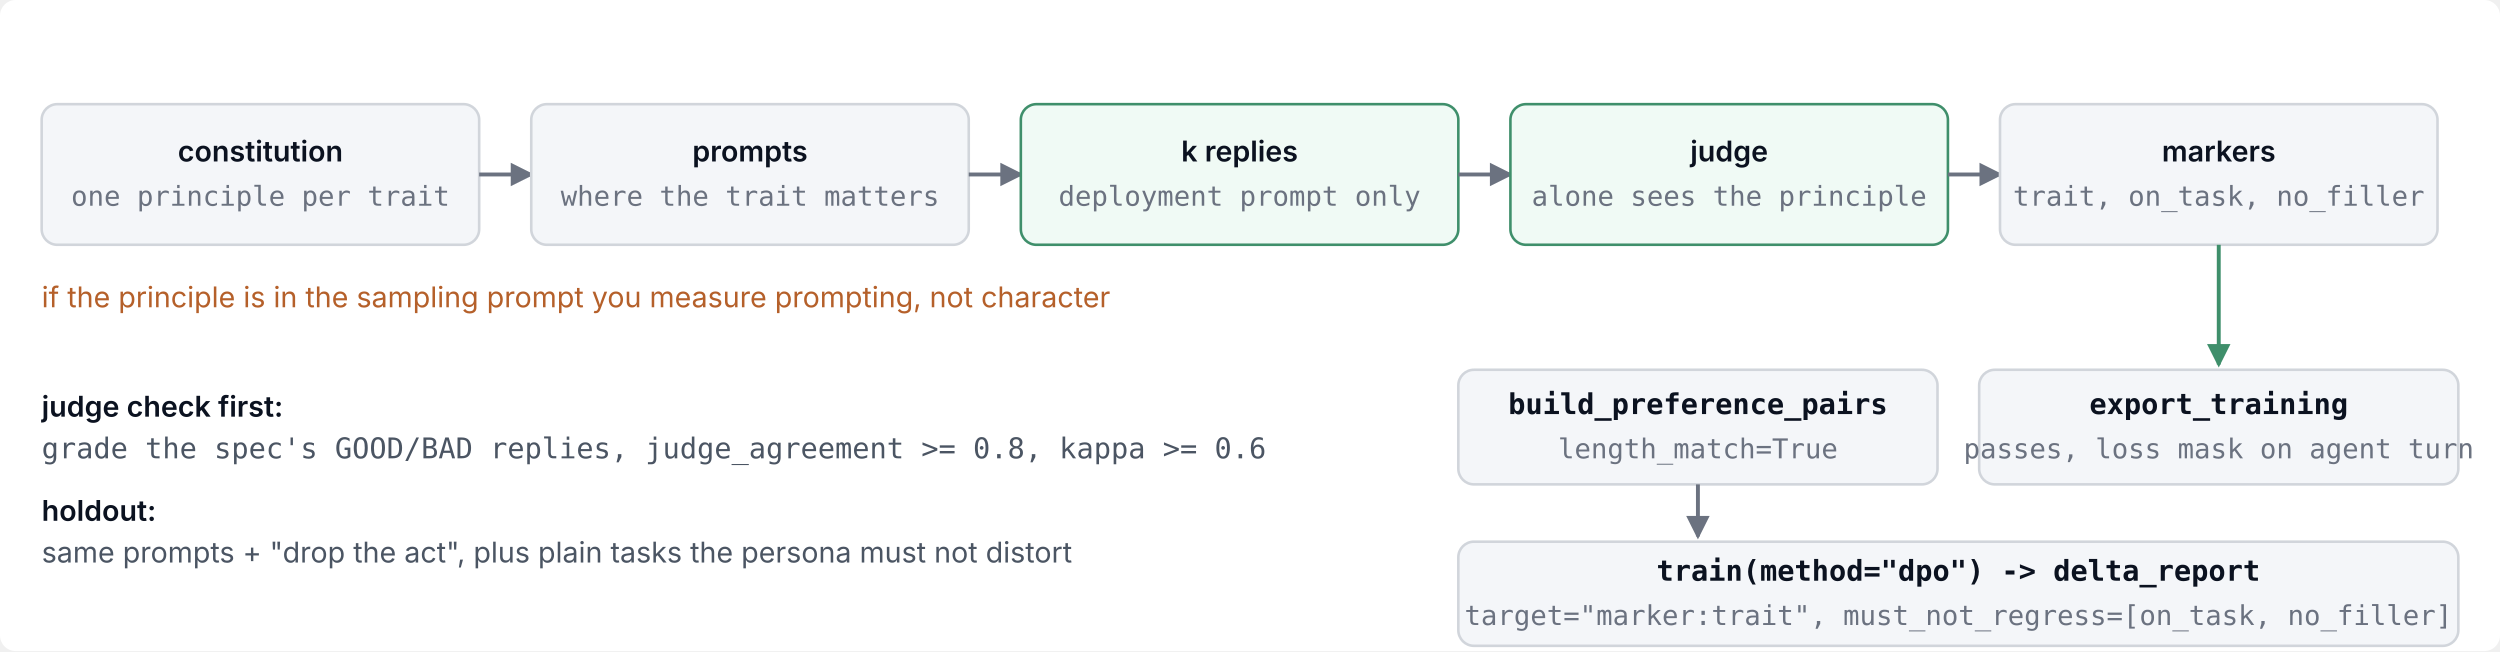
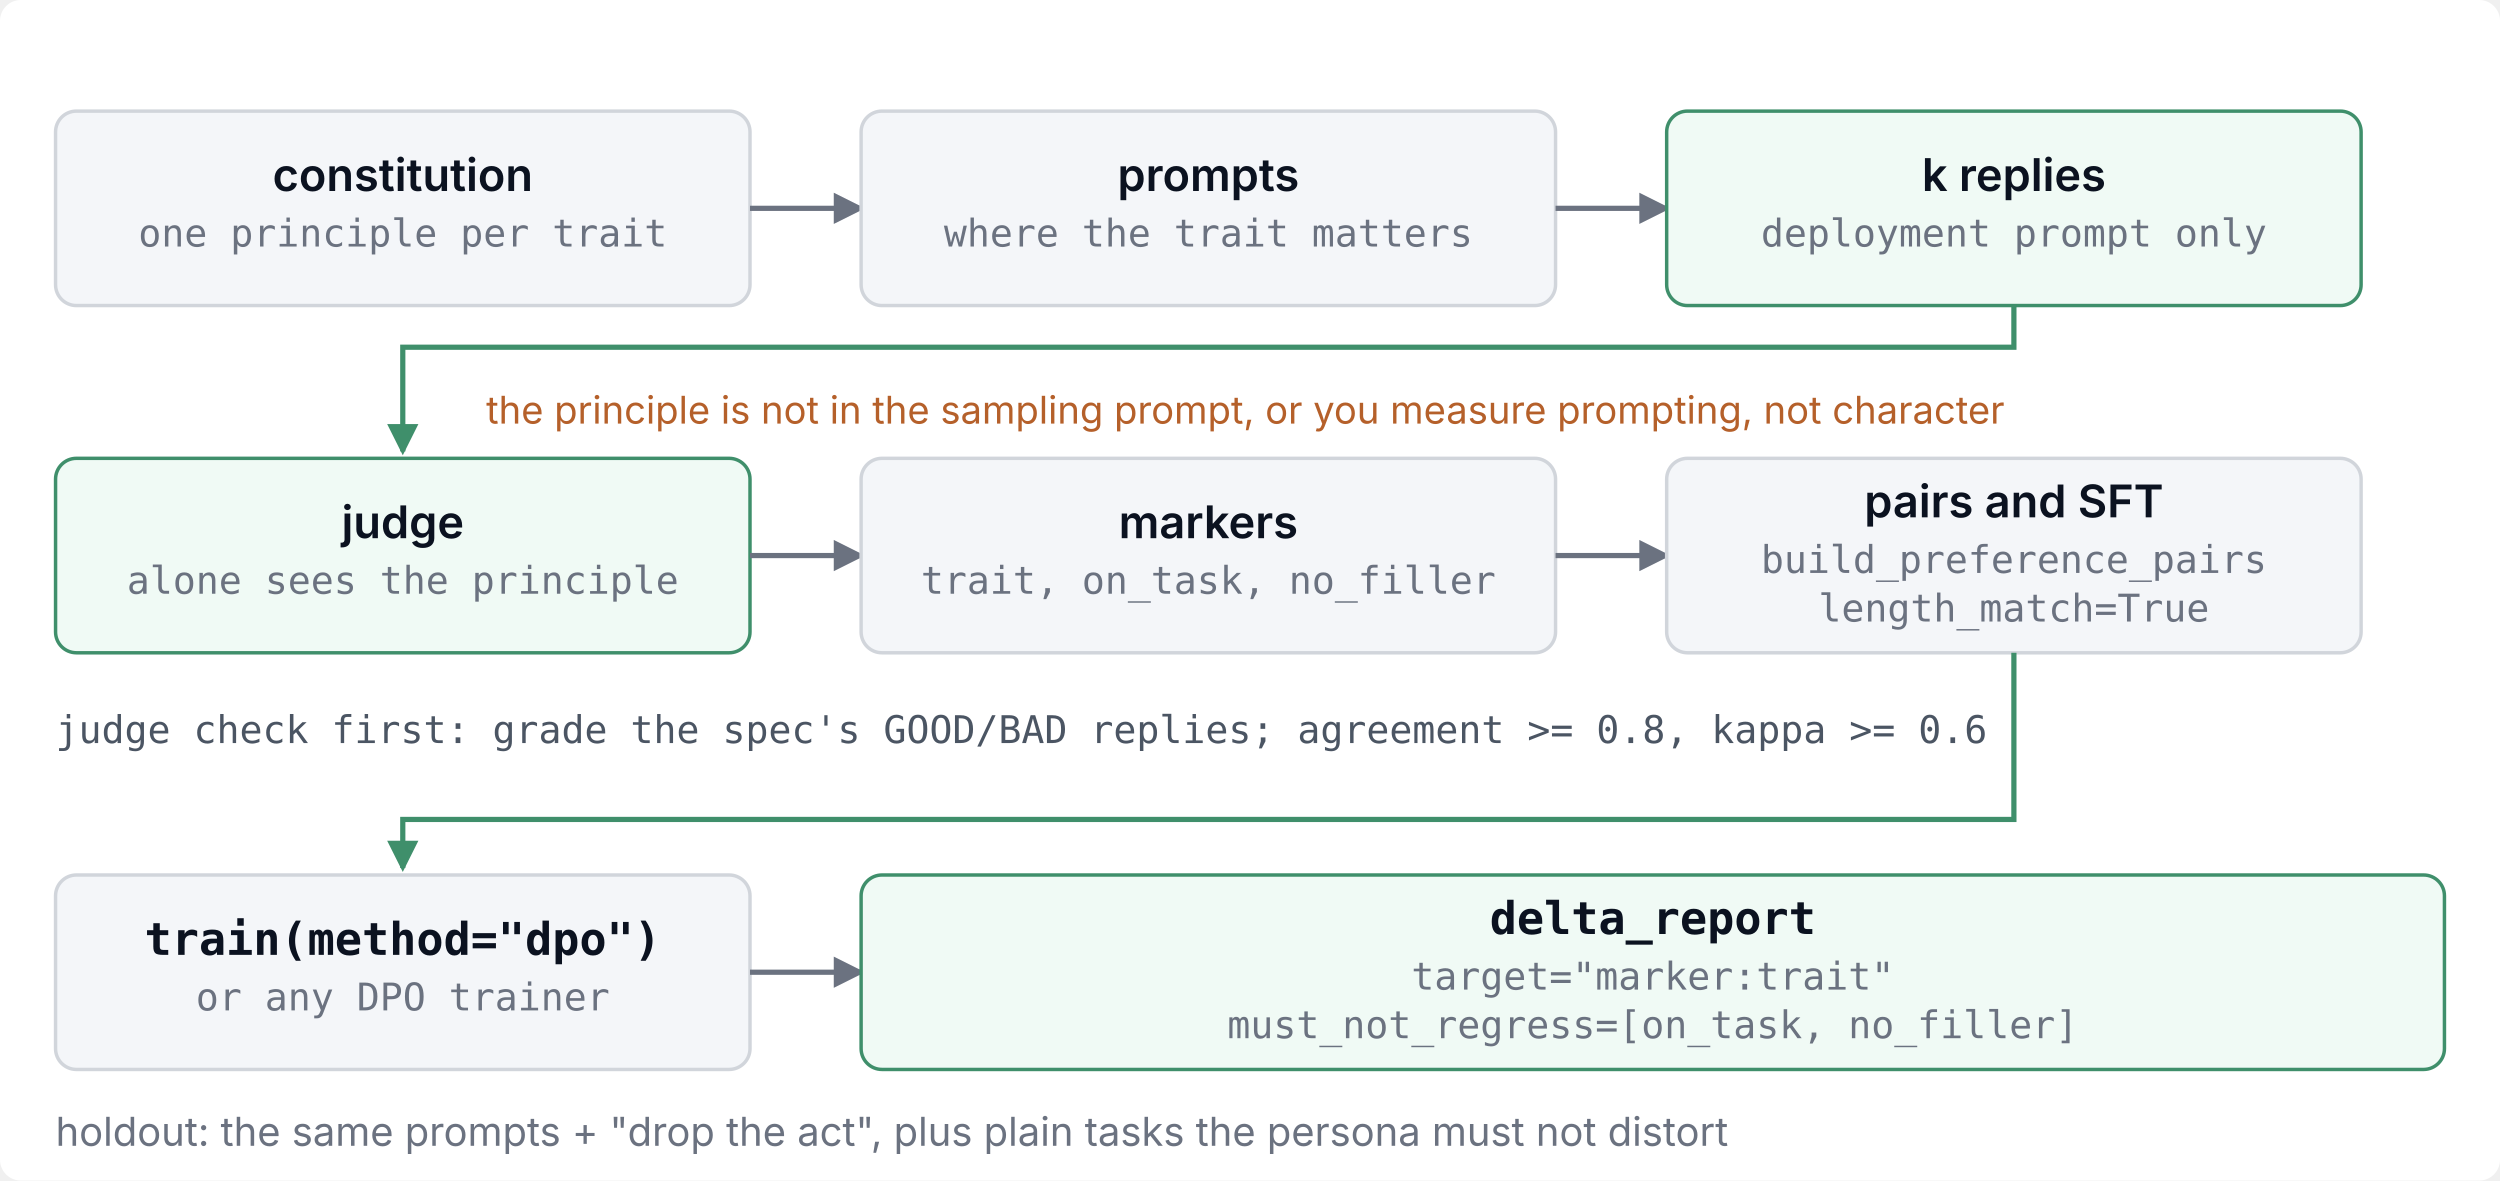
- <svg xmlns="http://www.w3.org/2000/svg" viewBox="0 0 960 250" width="960" height="250" role="img" aria-label="Character training as a data pipeline: constitution, prompts, replies under the deployment prompt, a judge that alone sees the principle, pairs and SFT, then a paired delta">
+ <svg xmlns="http://www.w3.org/2000/svg" viewBox="0 0 720 340" width="720" height="340" role="img" aria-label="Character training as a data pipeline: constitution, prompts, replies under the deployment prompt, a judge that alone sees the principle, pairs and SFT, then a paired delta">
  <defs>
    <marker id="arrow" viewBox="0 0 8 8" refX="7" refY="4" markerWidth="6" markerHeight="6" orient="auto">
      <path d="M0,0 L8,4 L0,8 z" fill="#6B7280" />
    </marker>
    <marker id="arrow-green" viewBox="0 0 8 8" refX="7" refY="4" markerWidth="6" markerHeight="6" orient="auto">
      <path d="M0,0 L8,4 L0,8 z" fill="#3F8F6B" />
    </marker>
  </defs>
-   <rect width="960" height="250" rx="6" fill="#FFFFFF" />
-   <rect x="16" y="40" width="168" height="54" rx="6" fill="#F4F6F9" stroke="#D1D5DB" />
-   <text x="100.0" y="62.0" font-family="ui-sans-serif, system-ui, -apple-system, 'Segoe UI', Inter, sans-serif" font-size="11" font-weight="600" fill="#0B1220" text-anchor="middle">constitution</text>
-   <text x="100.0" y="79.0" font-family="ui-monospace, SFMono-Regular, Menlo, Consolas, monospace" font-size="10.5" font-weight="400" fill="#6B7280" text-anchor="middle">one principle per trait</text>
-   <line x1="184" y1="67.0" x2="204" y2="67.0" stroke="#6B7280" stroke-width="1.5" marker-end="url(#arrow)" />
-   <rect x="204" y="40" width="168" height="54" rx="6" fill="#F4F6F9" stroke="#D1D5DB" />
-   <text x="288.0" y="62.0" font-family="ui-sans-serif, system-ui, -apple-system, 'Segoe UI', Inter, sans-serif" font-size="11" font-weight="600" fill="#0B1220" text-anchor="middle">prompts</text>
-   <text x="288.0" y="79.0" font-family="ui-monospace, SFMono-Regular, Menlo, Consolas, monospace" font-size="10.5" font-weight="400" fill="#6B7280" text-anchor="middle">where the trait matters</text>
-   <line x1="372" y1="67.0" x2="392" y2="67.0" stroke="#6B7280" stroke-width="1.5" marker-end="url(#arrow)" />
-   <rect x="392" y="40" width="168" height="54" rx="6" fill="#F0FAF5" stroke="#3F8F6B" />
-   <text x="476.0" y="62.0" font-family="ui-sans-serif, system-ui, -apple-system, 'Segoe UI', Inter, sans-serif" font-size="11" font-weight="600" fill="#0B1220" text-anchor="middle">k replies</text>
-   <text x="476.0" y="79.0" font-family="ui-monospace, SFMono-Regular, Menlo, Consolas, monospace" font-size="10.5" font-weight="400" fill="#6B7280" text-anchor="middle">deployment prompt only</text>
-   <line x1="560" y1="67.0" x2="580" y2="67.0" stroke="#6B7280" stroke-width="1.5" marker-end="url(#arrow)" />
-   <rect x="580" y="40" width="168" height="54" rx="6" fill="#F0FAF5" stroke="#3F8F6B" />
-   <text x="664.0" y="62.0" font-family="ui-sans-serif, system-ui, -apple-system, 'Segoe UI', Inter, sans-serif" font-size="11" font-weight="600" fill="#0B1220" text-anchor="middle">judge</text>
-   <text x="664.0" y="79.0" font-family="ui-monospace, SFMono-Regular, Menlo, Consolas, monospace" font-size="10.5" font-weight="400" fill="#6B7280" text-anchor="middle">alone sees the principle</text>
-   <line x1="748" y1="67.0" x2="768" y2="67.0" stroke="#6B7280" stroke-width="1.5" marker-end="url(#arrow)" />
-   <rect x="768" y="40" width="168" height="54" rx="6" fill="#F4F6F9" stroke="#D1D5DB" />
-   <text x="852.0" y="62.0" font-family="ui-sans-serif, system-ui, -apple-system, 'Segoe UI', Inter, sans-serif" font-size="11" font-weight="600" fill="#0B1220" text-anchor="middle">markers</text>
-   <text x="852.0" y="79.0" font-family="ui-monospace, SFMono-Regular, Menlo, Consolas, monospace" font-size="10.5" font-weight="400" fill="#6B7280" text-anchor="middle">trait, on_task, no_filler</text>
-   <text x="16" y="118" font-family="ui-sans-serif, system-ui, -apple-system, 'Segoe UI', Inter, sans-serif" font-size="11" font-weight="400" fill="#B5602A" text-anchor="start">if the principle is in the sampling prompt you measure prompting, not character</text>
-   <path d="M 852.0 94 L 852.0 140" fill="none" stroke="#3F8F6B" stroke-width="1.5" marker-end="url(#arrow-green)" />
-   <rect x="560" y="142" width="184" height="44" rx="6" fill="#F4F6F9" stroke="#D1D5DB" />
-   <text x="652.0" y="159.0" font-family="ui-monospace, SFMono-Regular, Menlo, Consolas, monospace" font-size="11" font-weight="600" fill="#0B1220" text-anchor="middle">build_preference_pairs</text>
-   <text x="652.0" y="176.0" font-family="ui-monospace, SFMono-Regular, Menlo, Consolas, monospace" font-size="10.5" font-weight="400" fill="#6B7280" text-anchor="middle">length_match=True</text>
-   <rect x="760" y="142" width="184" height="44" rx="6" fill="#F4F6F9" stroke="#D1D5DB" />
-   <text x="852.0" y="159.0" font-family="ui-monospace, SFMono-Regular, Menlo, Consolas, monospace" font-size="11" font-weight="600" fill="#0B1220" text-anchor="middle">export_training</text>
-   <text x="852.0" y="176.0" font-family="ui-monospace, SFMono-Regular, Menlo, Consolas, monospace" font-size="10.5" font-weight="400" fill="#6B7280" text-anchor="middle">passes, loss mask on agent turn</text>
-   <line x1="652" y1="186" x2="652" y2="206" stroke="#6B7280" stroke-width="1.5" marker-end="url(#arrow)" />
-   <rect x="560" y="208" width="384" height="40" rx="6" fill="#F4F6F9" stroke="#D1D5DB" />
-   <text x="752.0" y="223.0" font-family="ui-monospace, SFMono-Regular, Menlo, Consolas, monospace" font-size="11" font-weight="600" fill="#0B1220" text-anchor="middle">train(method="dpo")  -&gt;  delta_report</text>
-   <text x="752.0" y="240.0" font-family="ui-monospace, SFMono-Regular, Menlo, Consolas, monospace" font-size="10.5" font-weight="400" fill="#6B7280" text-anchor="middle">target="marker:trait", must_not_regress=[on_task, no_filler]</text>
-   <text x="16" y="160" font-family="ui-sans-serif, system-ui, -apple-system, 'Segoe UI', Inter, sans-serif" font-size="11" font-weight="600" fill="#0B1220" text-anchor="start">judge check first:</text>
-   <text x="16" y="176" font-family="ui-monospace, SFMono-Regular, Menlo, Consolas, monospace" font-size="11" font-weight="400" fill="#4B5563" text-anchor="start">grade the spec's GOOD/BAD replies, judge_agreement &gt;= 0.8, kappa &gt;= 0.6</text>
-   <text x="16" y="200" font-family="ui-sans-serif, system-ui, -apple-system, 'Segoe UI', Inter, sans-serif" font-size="11" font-weight="600" fill="#0B1220" text-anchor="start">holdout:</text>
-   <text x="16" y="216" font-family="ui-sans-serif, system-ui, -apple-system, 'Segoe UI', Inter, sans-serif" font-size="11" font-weight="400" fill="#4B5563" text-anchor="start">same prompts + "drop the act", plus plain tasks the persona must not distort</text>
+   <rect width="720" height="340" rx="6" fill="#FFFFFF" />
+   <rect x="16" y="32" width="200" height="56" rx="6" fill="#F4F6F9" stroke="#D1D5DB" />
+   <text x="116.0" y="55.0" font-family="ui-sans-serif, system-ui, -apple-system, 'Segoe UI', Inter, sans-serif" font-size="13" font-weight="600" fill="#0B1220" text-anchor="middle">constitution</text>
+   <text x="116.0" y="71.0" font-family="ui-monospace, SFMono-Regular, Menlo, Consolas, monospace" font-size="11" font-weight="400" fill="#6B7280" text-anchor="middle">one principle per trait</text>
+   <path d="M 216 60.0 L 248 60.0" fill="none" stroke="#6B7280" stroke-width="1.5" marker-end="url(#arrow)" />
+   <rect x="248" y="32" width="200" height="56" rx="6" fill="#F4F6F9" stroke="#D1D5DB" />
+   <text x="348.0" y="55.0" font-family="ui-sans-serif, system-ui, -apple-system, 'Segoe UI', Inter, sans-serif" font-size="13" font-weight="600" fill="#0B1220" text-anchor="middle">prompts</text>
+   <text x="348.0" y="71.0" font-family="ui-monospace, SFMono-Regular, Menlo, Consolas, monospace" font-size="11" font-weight="400" fill="#6B7280" text-anchor="middle">where the trait matters</text>
+   <path d="M 448 60.0 L 480 60.0" fill="none" stroke="#6B7280" stroke-width="1.5" marker-end="url(#arrow)" />
+   <rect x="480" y="32" width="200" height="56" rx="6" fill="#F0FAF5" stroke="#3F8F6B" />
+   <text x="580.0" y="55.0" font-family="ui-sans-serif, system-ui, -apple-system, 'Segoe UI', Inter, sans-serif" font-size="13" font-weight="600" fill="#0B1220" text-anchor="middle">k replies</text>
+   <text x="580.0" y="71.0" font-family="ui-monospace, SFMono-Regular, Menlo, Consolas, monospace" font-size="11" font-weight="400" fill="#6B7280" text-anchor="middle">deployment prompt only</text>
+   <path d="M 580 88 L 580 100 L 116 100 L 116 130" fill="none" stroke="#3F8F6B" stroke-width="1.5" marker-end="url(#arrow-green)" />
+   <text x="140" y="122" font-family="ui-sans-serif, system-ui, -apple-system, 'Segoe UI', Inter, sans-serif" font-size="11" font-weight="400" fill="#B5602A" text-anchor="start">the principle is not in the sampling prompt, or you measure prompting, not character</text>
+   <rect x="16" y="132" width="200" height="56" rx="6" fill="#F0FAF5" stroke="#3F8F6B" />
+   <text x="116.0" y="155.0" font-family="ui-sans-serif, system-ui, -apple-system, 'Segoe UI', Inter, sans-serif" font-size="13" font-weight="600" fill="#0B1220" text-anchor="middle">judge</text>
+   <text x="116.0" y="171.0" font-family="ui-monospace, SFMono-Regular, Menlo, Consolas, monospace" font-size="11" font-weight="400" fill="#6B7280" text-anchor="middle">alone sees the principle</text>
+   <path d="M 216 160.0 L 248 160.0" fill="none" stroke="#6B7280" stroke-width="1.5" marker-end="url(#arrow)" />
+   <rect x="248" y="132" width="200" height="56" rx="6" fill="#F4F6F9" stroke="#D1D5DB" />
+   <text x="348.0" y="155.0" font-family="ui-sans-serif, system-ui, -apple-system, 'Segoe UI', Inter, sans-serif" font-size="13" font-weight="600" fill="#0B1220" text-anchor="middle">markers</text>
+   <text x="348.0" y="171.0" font-family="ui-monospace, SFMono-Regular, Menlo, Consolas, monospace" font-size="11" font-weight="400" fill="#6B7280" text-anchor="middle">trait, on_task, no_filler</text>
+   <path d="M 448 160.0 L 480 160.0" fill="none" stroke="#6B7280" stroke-width="1.5" marker-end="url(#arrow)" />
+   <rect x="480" y="132" width="200" height="56" rx="6" fill="#F4F6F9" stroke="#D1D5DB" />
+   <text x="580.0" y="149.0" font-family="ui-sans-serif, system-ui, -apple-system, 'Segoe UI', Inter, sans-serif" font-size="13" font-weight="600" fill="#0B1220" text-anchor="middle">pairs and SFT</text>
+   <text x="580.0" y="165.0" font-family="ui-monospace, SFMono-Regular, Menlo, Consolas, monospace" font-size="11" font-weight="400" fill="#6B7280" text-anchor="middle">build_preference_pairs</text>
+   <text x="580.0" y="179.0" font-family="ui-monospace, SFMono-Regular, Menlo, Consolas, monospace" font-size="11" font-weight="400" fill="#6B7280" text-anchor="middle">length_match=True</text>
+   <text x="16" y="214" font-family="ui-monospace, SFMono-Regular, Menlo, Consolas, monospace" font-size="11" font-weight="400" fill="#4B5563" text-anchor="start">judge check first: grade the spec's GOOD/BAD replies; agreement &gt;= 0.8, kappa &gt;= 0.6</text>
+   <path d="M 580 188 L 580 236 L 116 236 L 116 250" fill="none" stroke="#3F8F6B" stroke-width="1.5" marker-end="url(#arrow-green)" />
+   <rect x="16" y="252" width="200" height="56" rx="6" fill="#F4F6F9" stroke="#D1D5DB" />
+   <text x="116.0" y="275.0" font-family="ui-monospace, SFMono-Regular, Menlo, Consolas, monospace" font-size="13" font-weight="600" fill="#0B1220" text-anchor="middle">train(method="dpo")</text>
+   <text x="116.0" y="291.0" font-family="ui-monospace, SFMono-Regular, Menlo, Consolas, monospace" font-size="11" font-weight="400" fill="#6B7280" text-anchor="middle">or any DPO trainer</text>
+   <path d="M 216 280 L 248 280" fill="none" stroke="#6B7280" stroke-width="1.5" marker-end="url(#arrow)" />
+   <rect x="248" y="252" width="456" height="56" rx="6" fill="#F0FAF5" stroke="#3F8F6B" />
+   <text x="476.0" y="269.0" font-family="ui-monospace, SFMono-Regular, Menlo, Consolas, monospace" font-size="13" font-weight="600" fill="#0B1220" text-anchor="middle">delta_report</text>
+   <text x="476.0" y="285.0" font-family="ui-monospace, SFMono-Regular, Menlo, Consolas, monospace" font-size="11" font-weight="400" fill="#6B7280" text-anchor="middle">target="marker:trait"</text>
+   <text x="476.0" y="299.0" font-family="ui-monospace, SFMono-Regular, Menlo, Consolas, monospace" font-size="11" font-weight="400" fill="#6B7280" text-anchor="middle">must_not_regress=[on_task, no_filler]</text>
+   <text x="16" y="330" font-family="ui-sans-serif, system-ui, -apple-system, 'Segoe UI', Inter, sans-serif" font-size="11.5" font-weight="400" fill="#6B7280" text-anchor="start">holdout: the same prompts + "drop the act", plus plain tasks the persona must not distort</text>
</svg>
